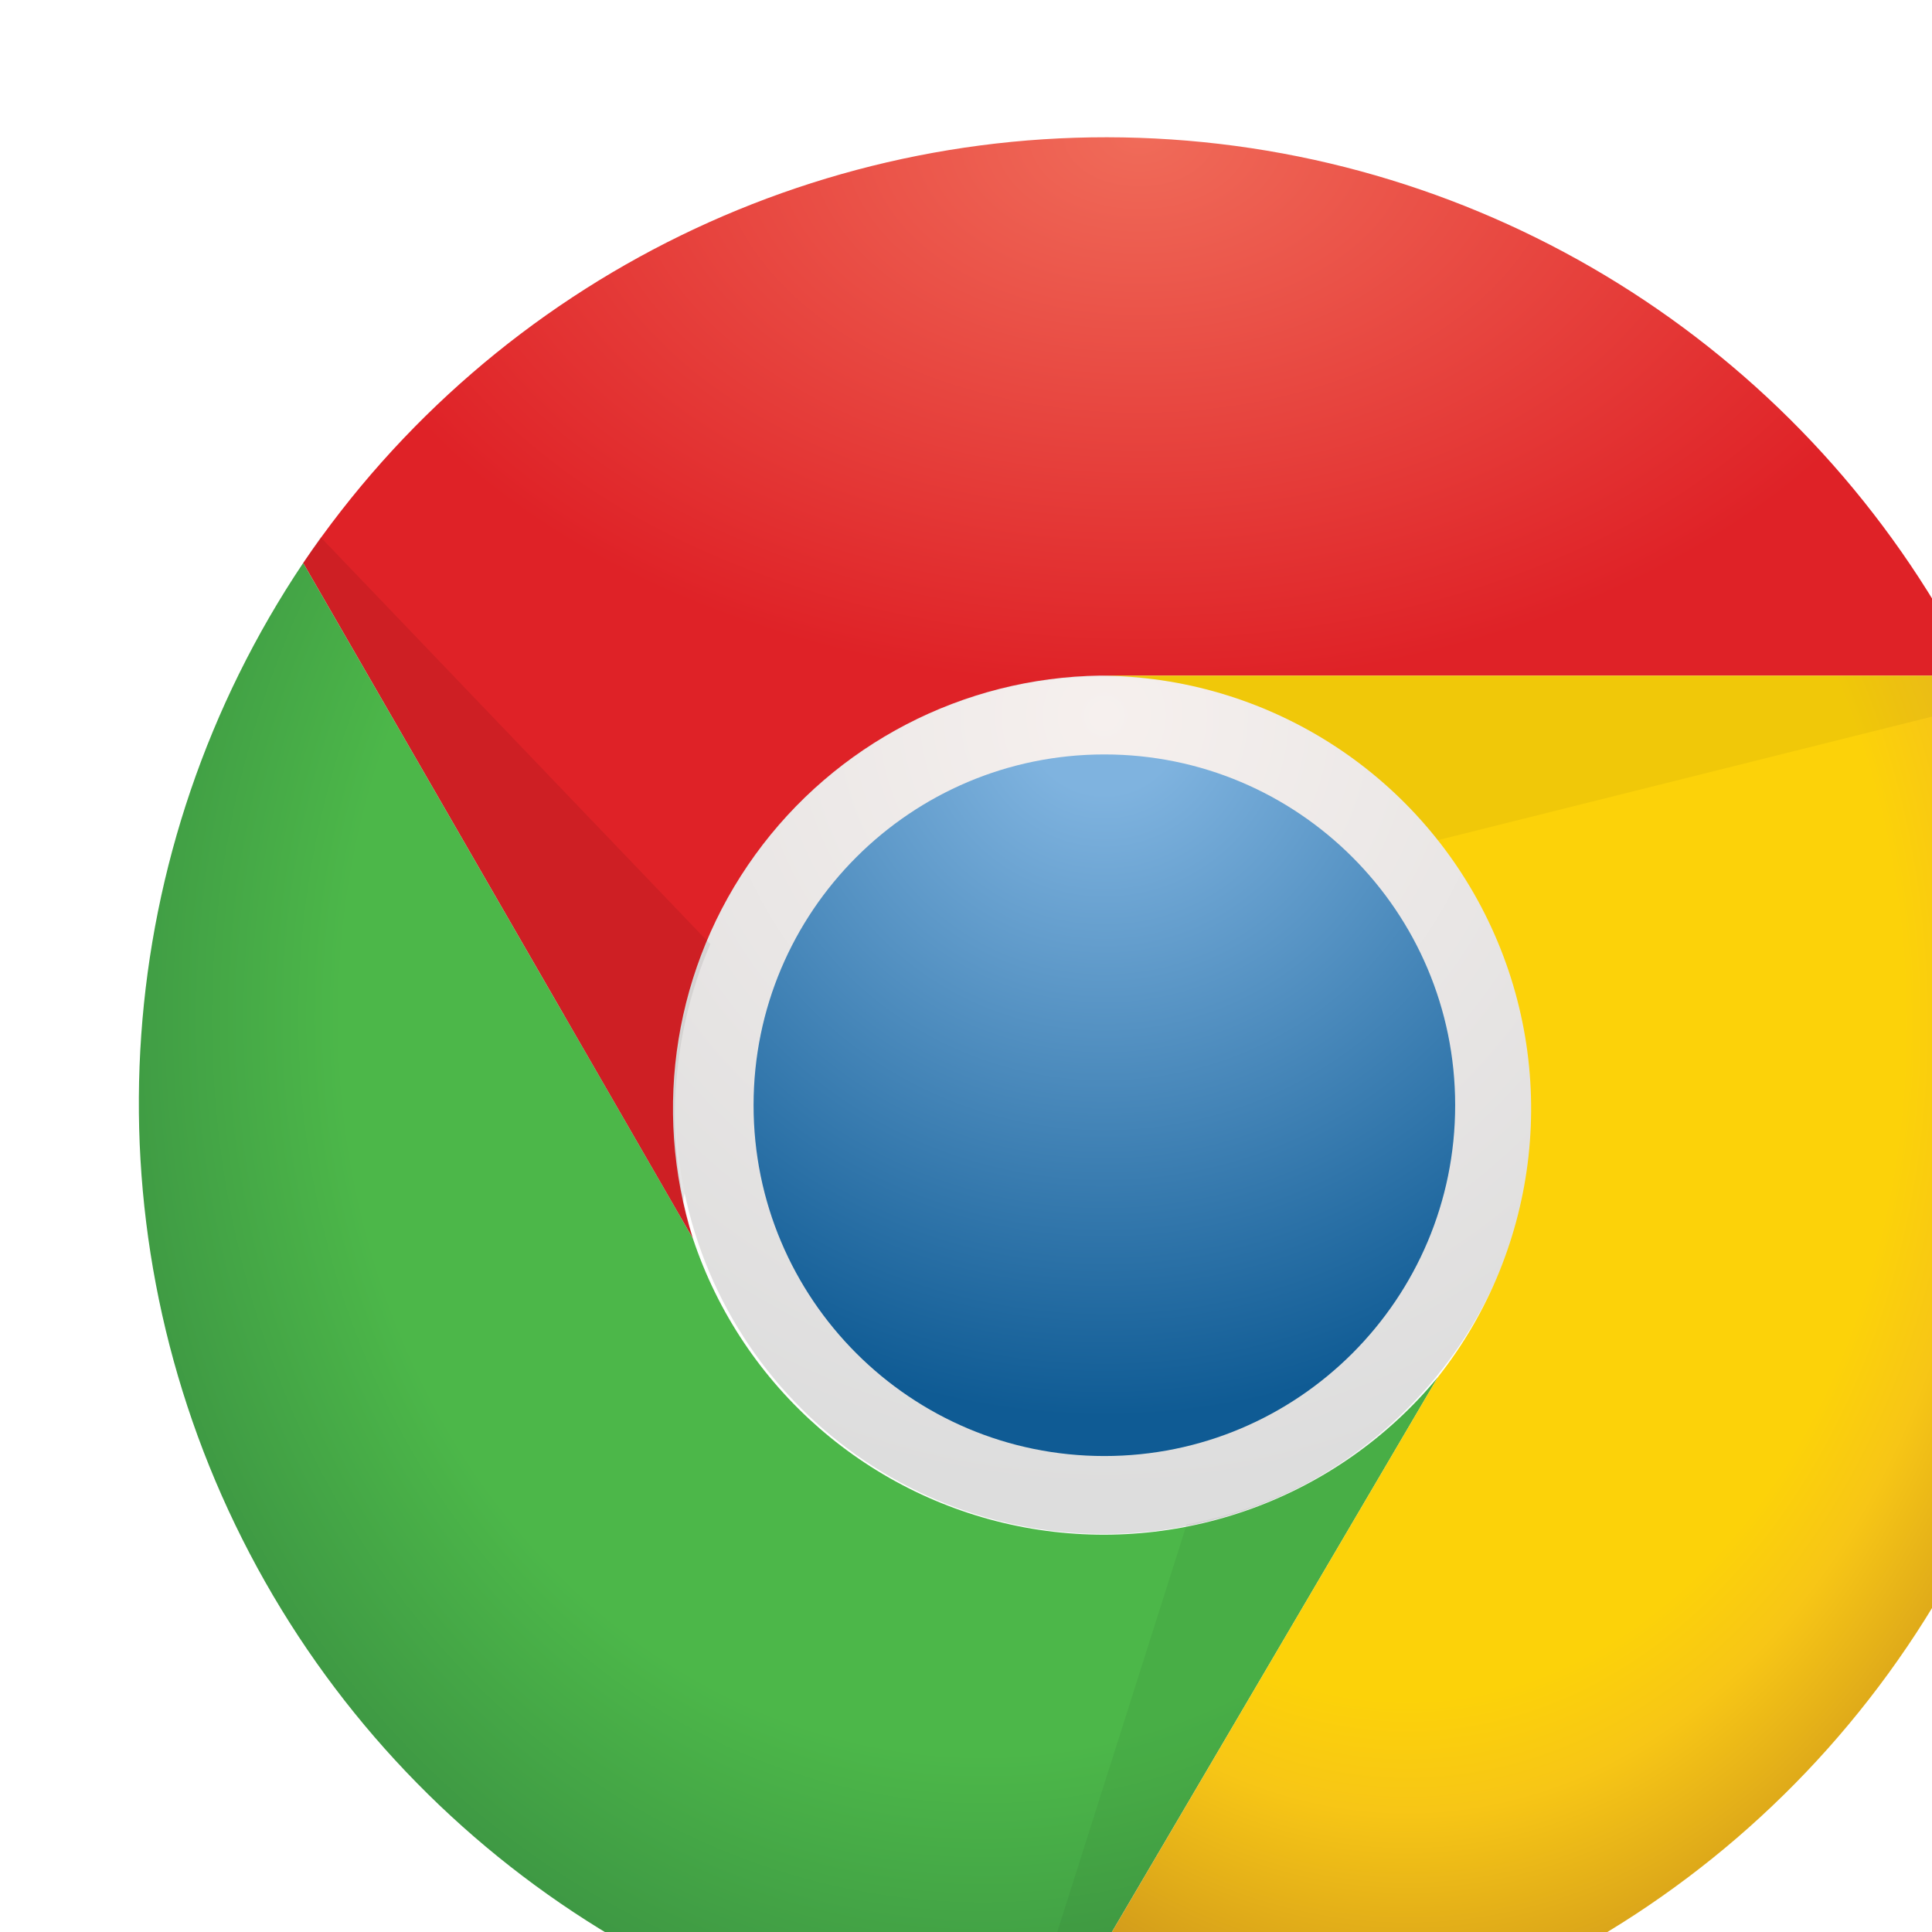
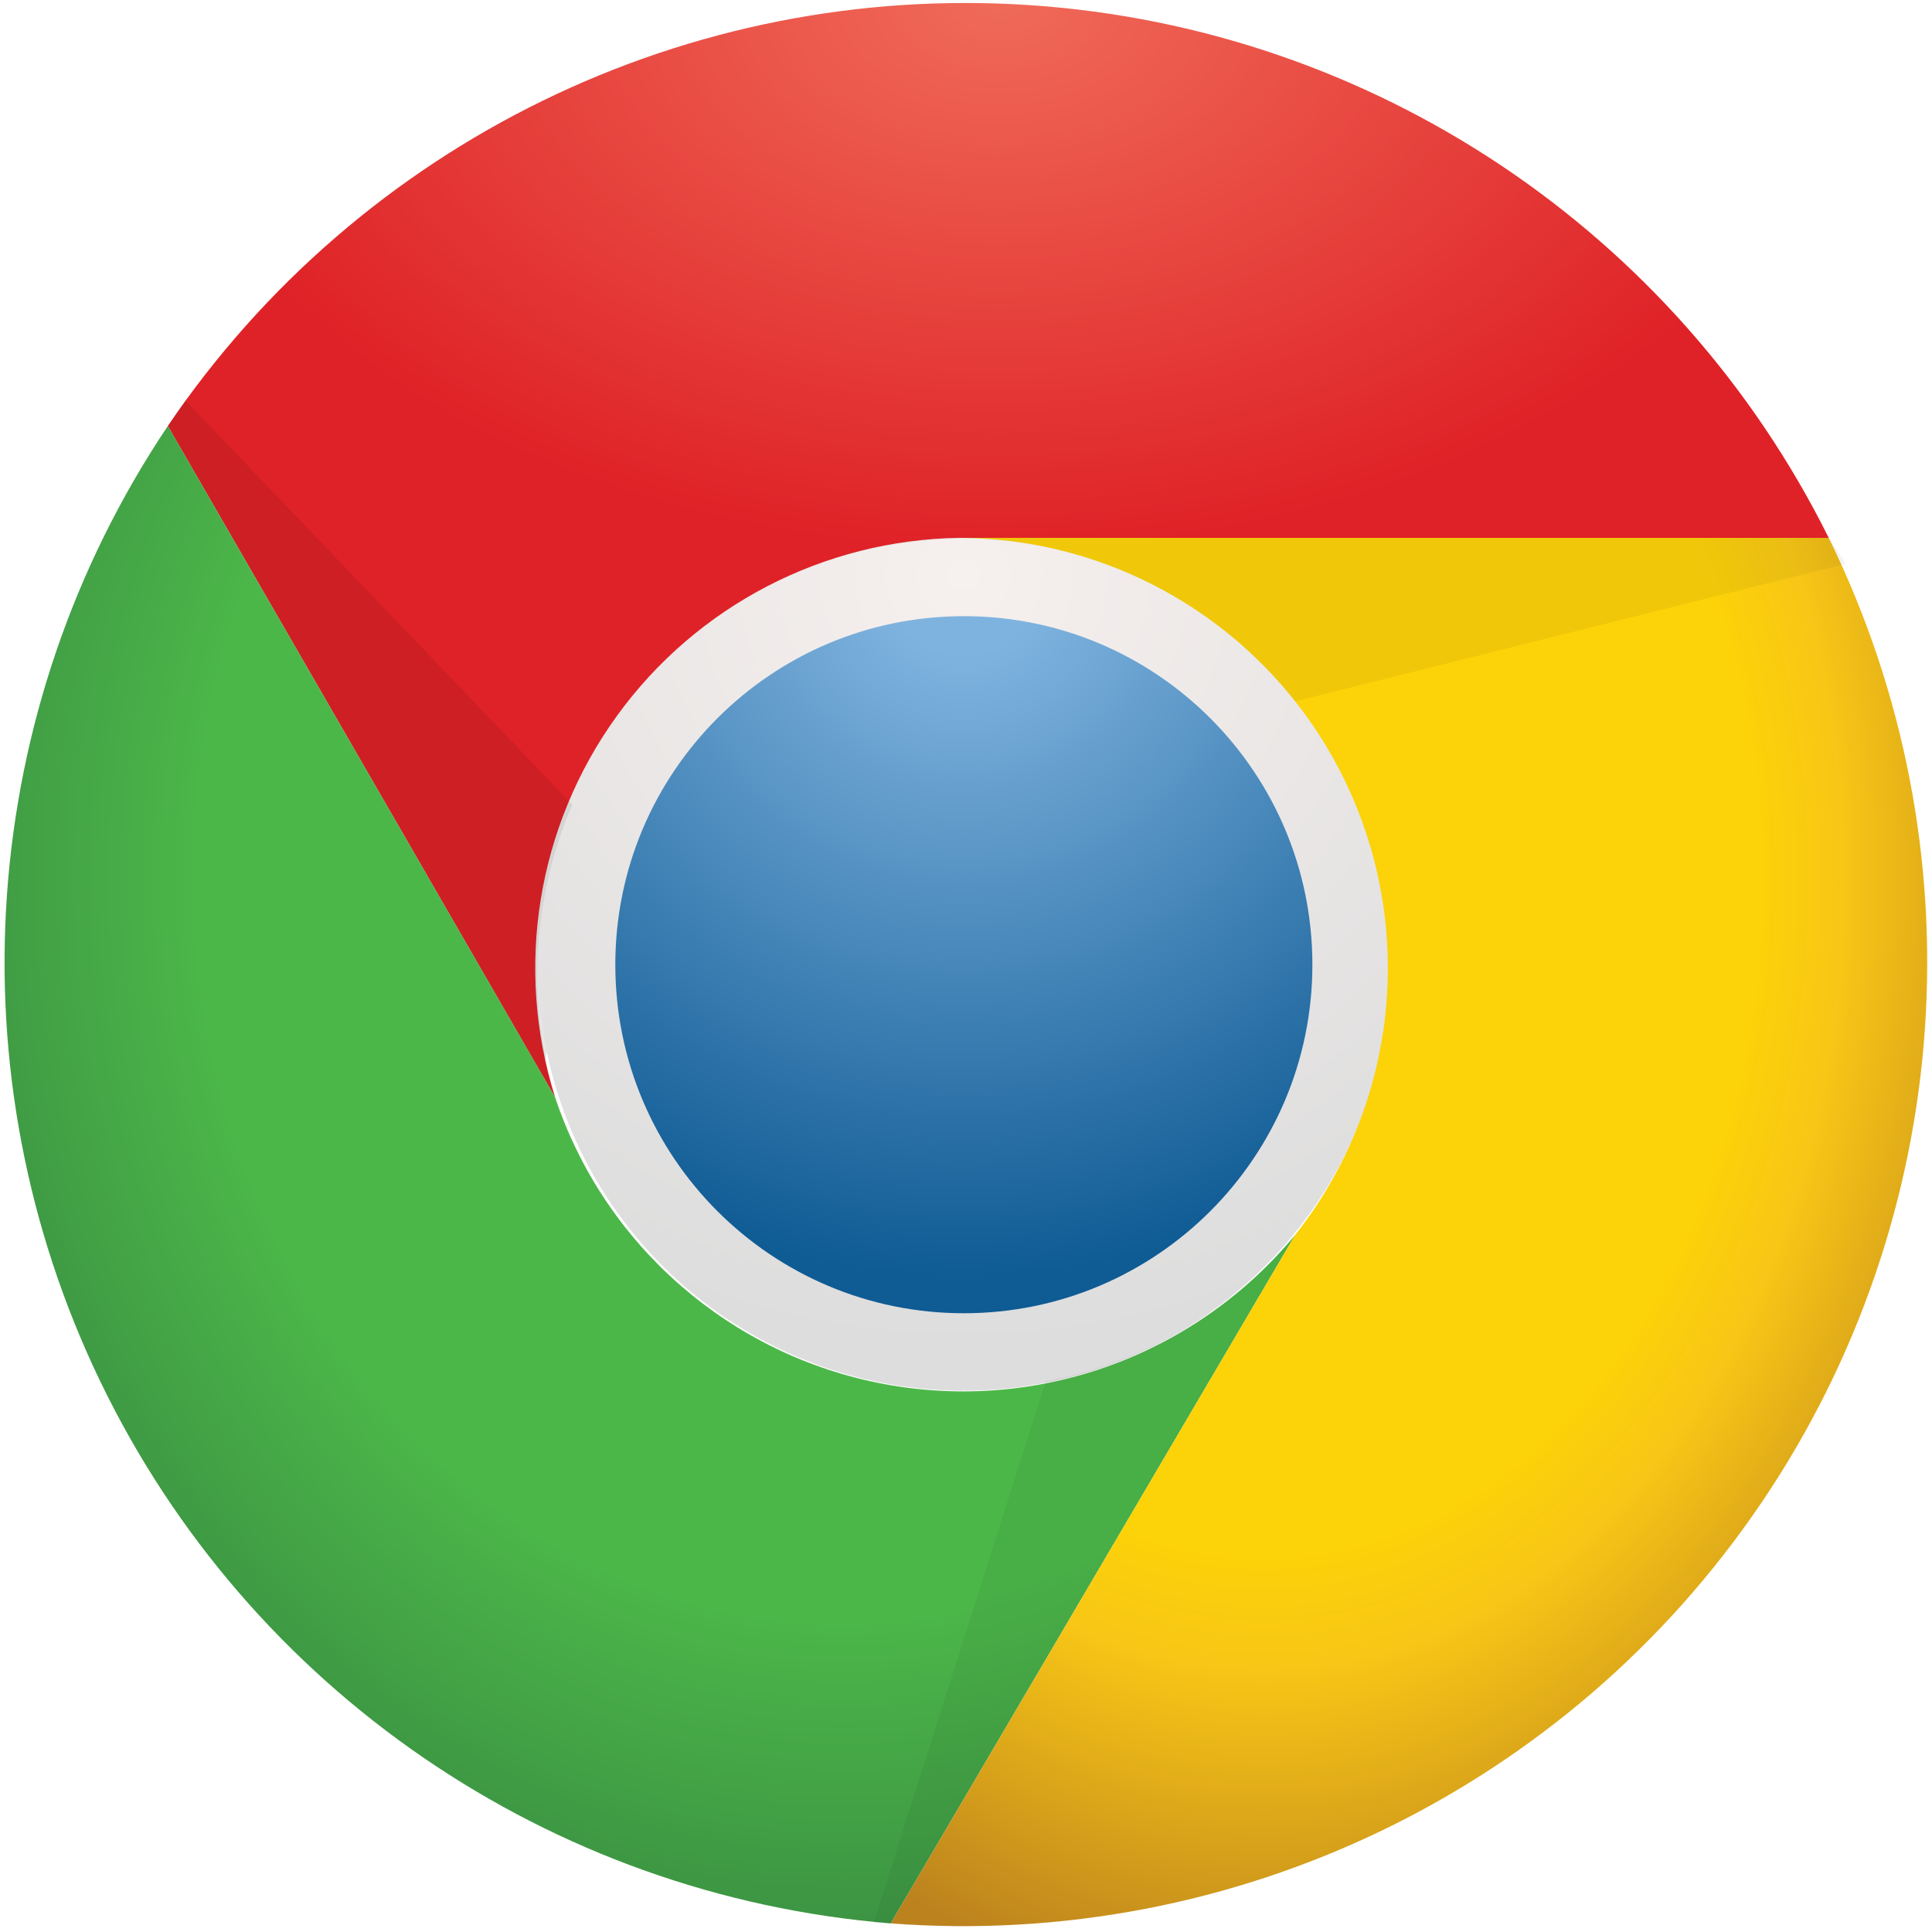
- <svg xmlns="http://www.w3.org/2000/svg">
+ <svg xmlns="http://www.w3.org/2000/svg" viewBox="15.5 15.5 224.5 224.5" width="150" height="150">
  <defs>
    <radialGradient cy="0" cx="0.5" id="r">
      <stop offset="0" stop-color="#f06b59" />
      <stop offset="1" stop-color="#df2227" />
    </radialGradient>
    <radialGradient r="0.76" cy="0.3" cx="0.65" id="g">
      <stop offset="0.65" stop-color="#4cb749" />
      <stop offset="1" stop-color="#388b41" />
    </radialGradient>
    <radialGradient r="0.8" cy="0.25" cx="0.36" id="y">
      <stop offset="0.6" stop-color="#FCD209" />
      <stop offset="0.7" stop-color="#f7c616" />
      <stop offset="1" stop-color="#bc821e" />
    </radialGradient>
    <radialGradient r="1" cy="0" cx="0.5" spreadMethod="pad" id="cf">
      <stop offset="0.1" stop-color="#7FB3DF" />
      <stop offset="0.9" stop-color="#0F5B94" />
    </radialGradient>
    <radialGradient id="cb" r="1" cy="0" cx="0.5">
      <stop offset="0" stop-color="#F6F0EE" />
      <stop offset="1" stop-color="#ddd" />
    </radialGradient>
  </defs>
  <path d="m198,148a70,70 0 0 0 -140,0l20,0a50,50 0 0 1 100,0" fill-opacity="0.1" />
  <circle r="45" cx="127.5" cy="127.6" fill="url(#cf)" stroke="url(#cb)" stroke-width="9" />
  <path d="m228,78a112,112 0 0 0 -193,-13l45,78a50,50 0 0 1 47,-65" fill="url(#r)" />
  <path d="m35,65a112,112 0 0 0 84,174l47,-80a50,50 0 0 1 -86,-16" fill="url(#g)" />
  <path d="m119,239a112,112 0 0 0 109,-161l-101,0a50,50 0 0 1 39,81" fill="url(#y)" />
  <path d="m35,65l45,78a50,50 0 0 1 2,-34l-45,-47" opacity="0.075" />
  <path d="m119,239l47,-80a50,50 0 0 1 -29,17l-20,63" opacity="0.05" />
  <path d="m228,78l-101,0a50,50 0 0 1 39,19l64,-16" opacity="0.05" />
</svg>
